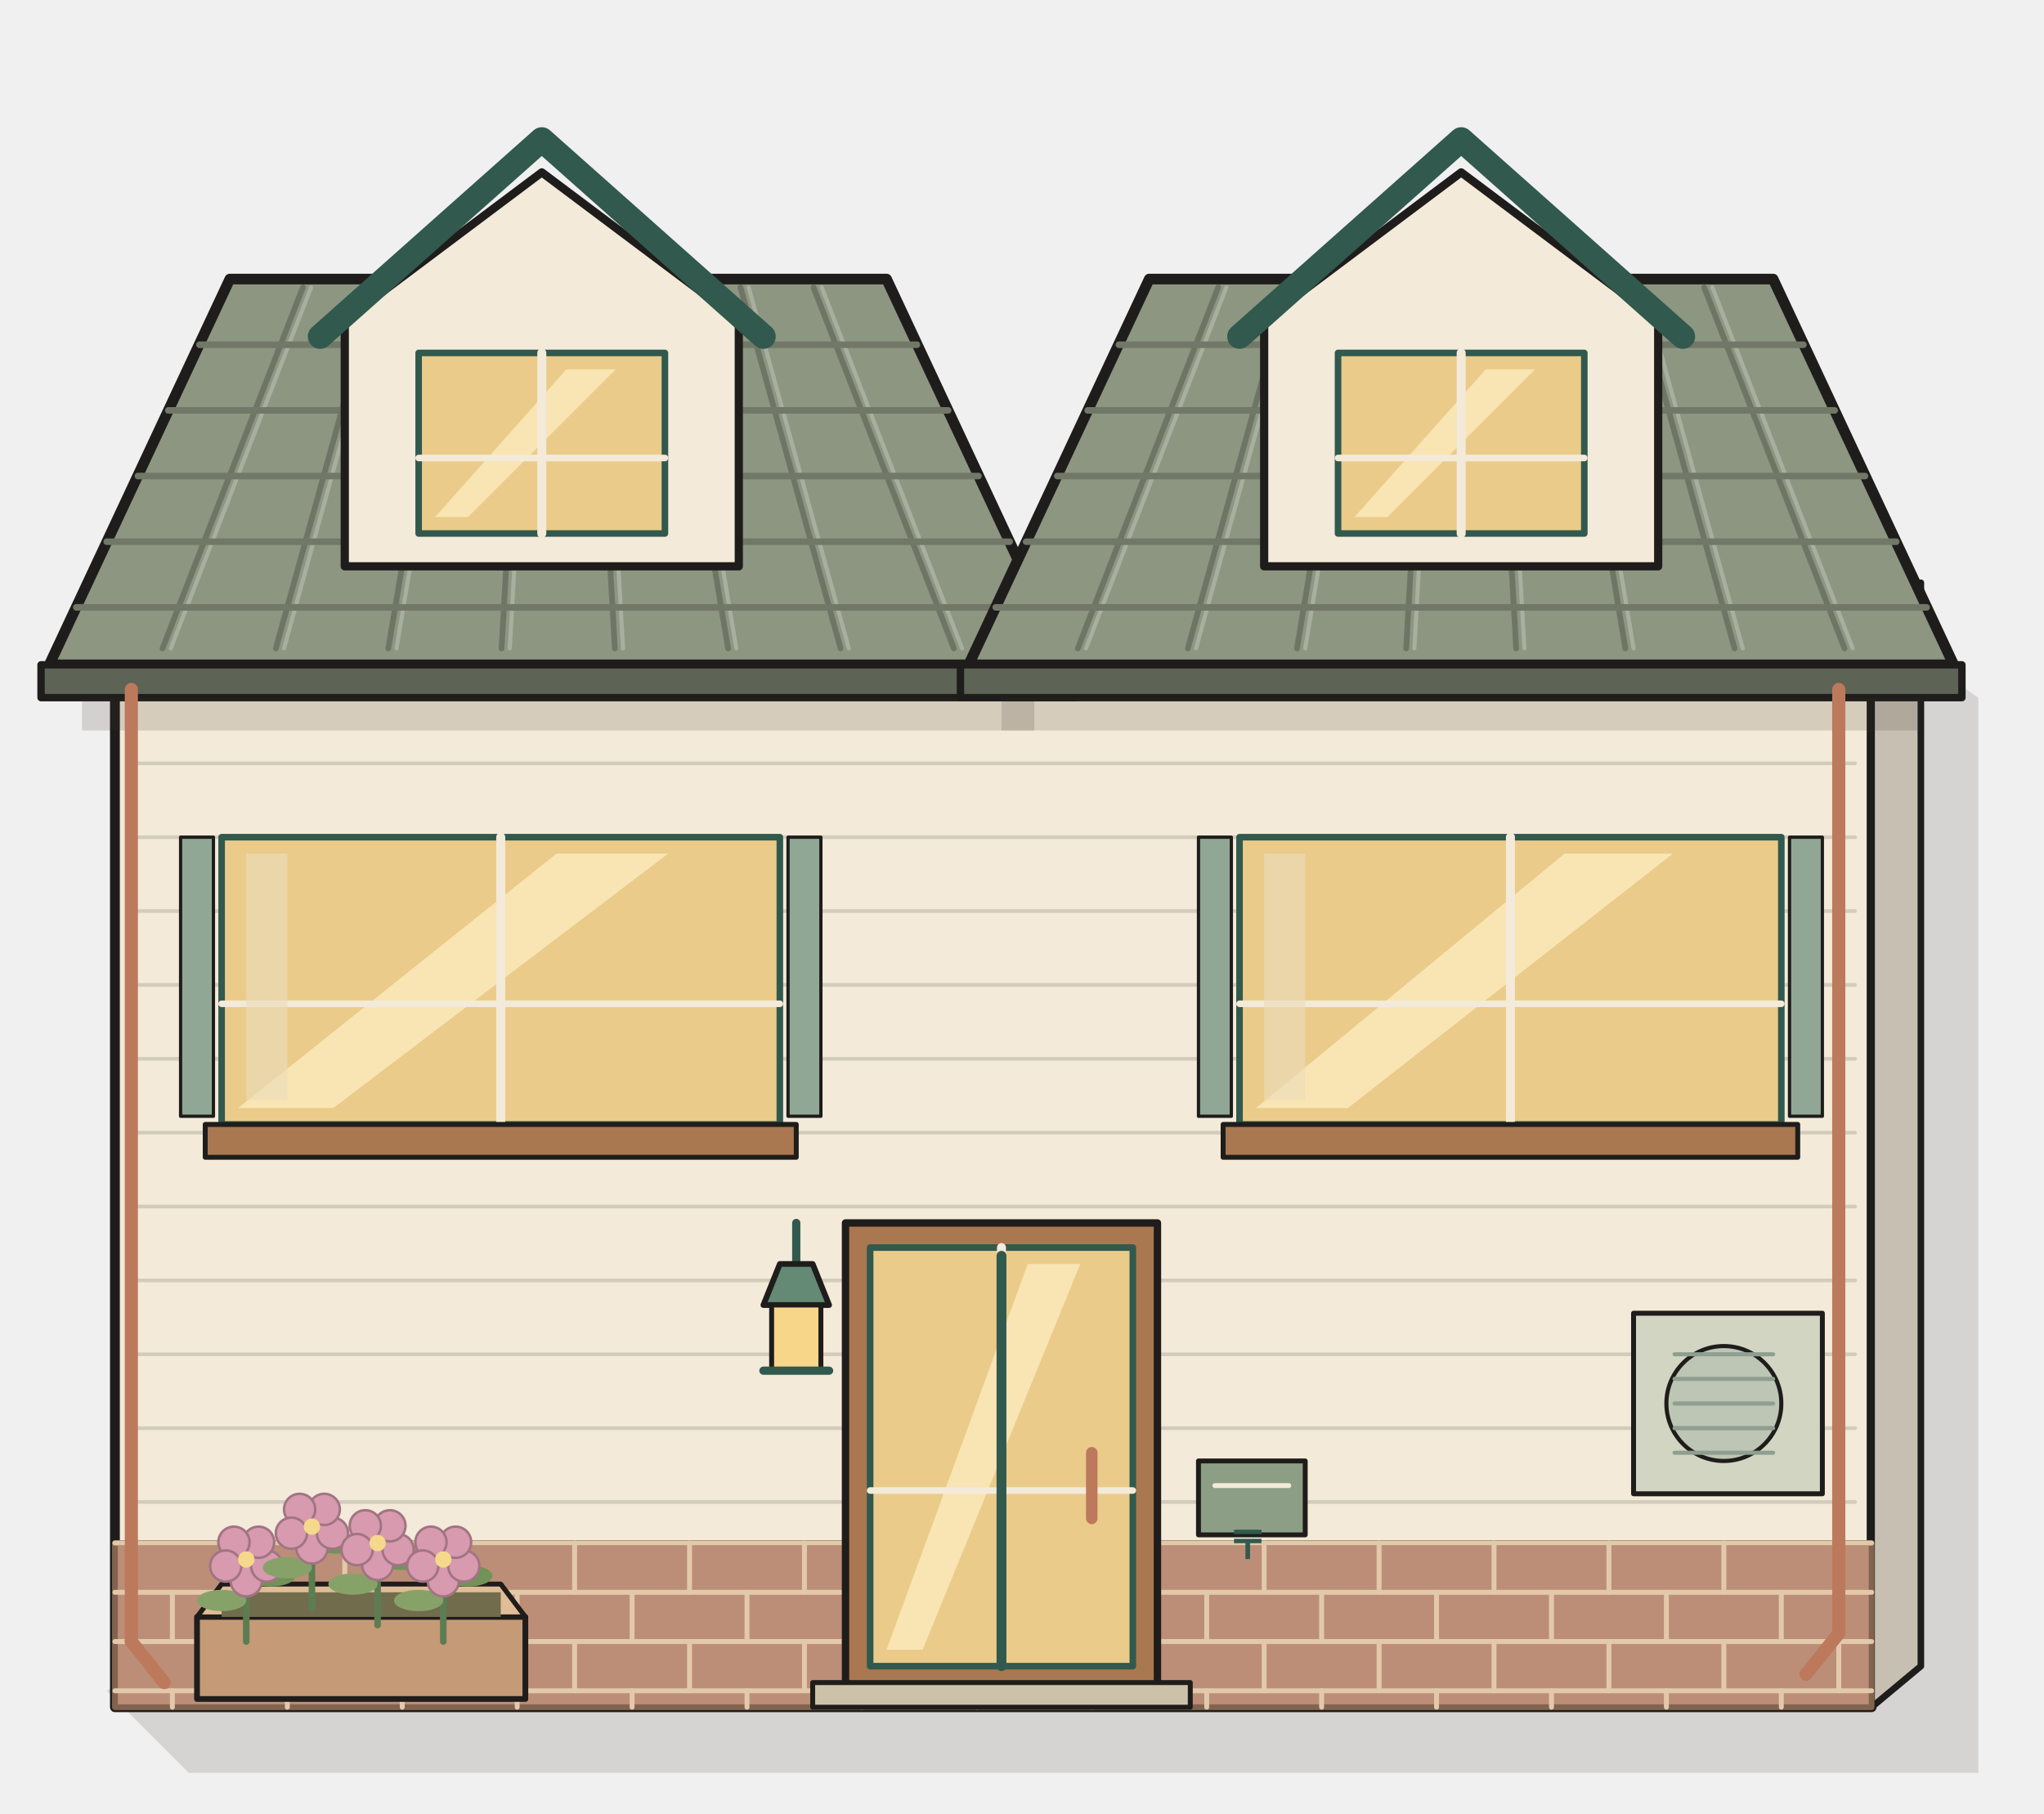
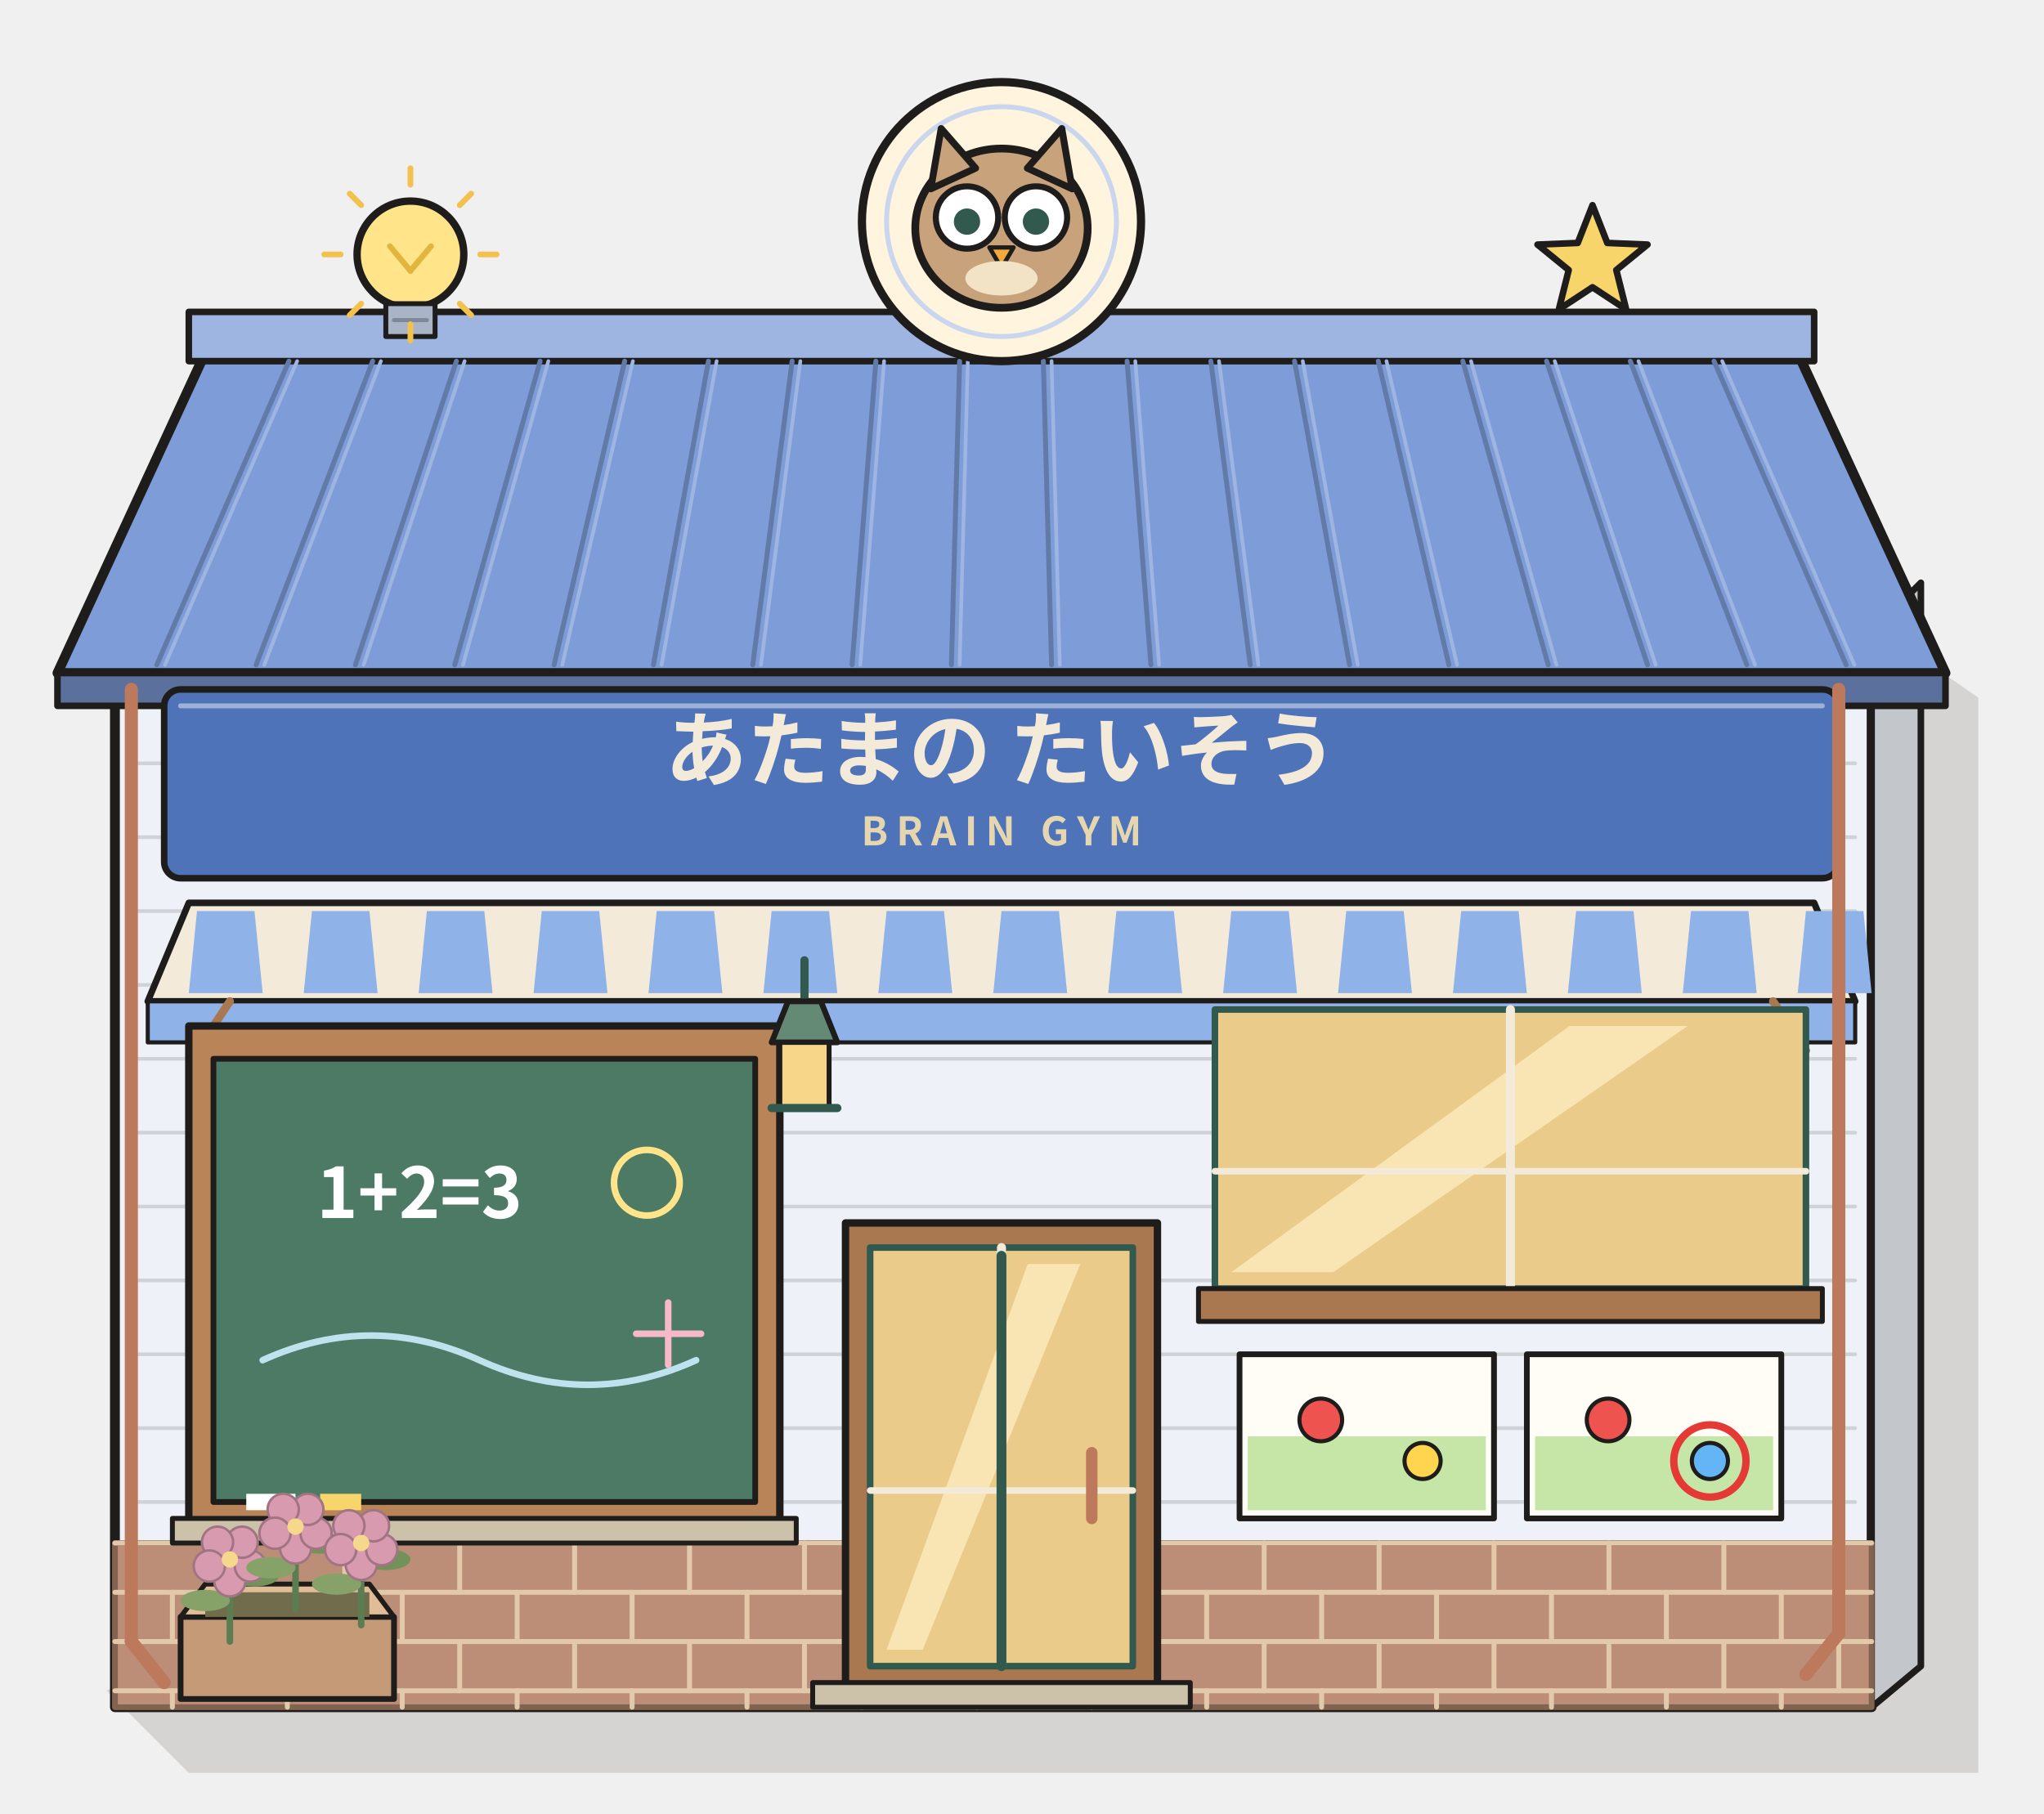
- <svg xmlns="http://www.w3.org/2000/svg" viewBox="-10 -49 249 221" width="249" height="221" role="img" aria-label="通学路の長屋">
+ <svg xmlns="http://www.w3.org/2000/svg" viewBox="-10 -49 249 221" width="249" height="221" role="img" aria-label="あたまの たいそう（のうトレの おてつだい）">
  <path d="M218,27 l13,9 V167 H13 L3,157Z" fill="#312619" opacity="0.14" />
-   <rect x="4" y="28" width="214" height="131" fill="#F3EAD9" stroke="#1F1D1B" stroke-width="1.2" stroke-linejoin="round" stroke-linecap="round" />
-   <path d="M218,28 l6,-6 V154 l-6,5Z" fill="#c7c0b2" stroke="#1F1D1B" stroke-width="0.8" stroke-linejoin="round" stroke-linecap="round" />
-   <path d="M6,35 L216,35" stroke="#d3ccbd" stroke-width="0.45" stroke-linecap="round" fill="none" />
-   <path d="M6,44 L216,44" stroke="#d3ccbd" stroke-width="0.45" stroke-linecap="round" fill="none" />
-   <path d="M6,53 L216,53" stroke="#d3ccbd" stroke-width="0.45" stroke-linecap="round" fill="none" />
-   <path d="M6,62 L216,62" stroke="#d3ccbd" stroke-width="0.45" stroke-linecap="round" fill="none" />
-   <path d="M6,71 L216,71" stroke="#d3ccbd" stroke-width="0.45" stroke-linecap="round" fill="none" />
-   <path d="M6,80 L216,80" stroke="#d3ccbd" stroke-width="0.45" stroke-linecap="round" fill="none" />
-   <path d="M6,89 L216,89" stroke="#d3ccbd" stroke-width="0.45" stroke-linecap="round" fill="none" />
-   <path d="M6,98 L216,98" stroke="#d3ccbd" stroke-width="0.45" stroke-linecap="round" fill="none" />
-   <path d="M6,107 L216,107" stroke="#d3ccbd" stroke-width="0.45" stroke-linecap="round" fill="none" />
-   <path d="M6,116 L216,116" stroke="#d3ccbd" stroke-width="0.45" stroke-linecap="round" fill="none" />
-   <path d="M6,125 L216,125" stroke="#d3ccbd" stroke-width="0.45" stroke-linecap="round" fill="none" />
-   <path d="M6,134 L216,134" stroke="#d3ccbd" stroke-width="0.45" stroke-linecap="round" fill="none" />
+   <rect x="4" y="28" width="214" height="131" fill="#EEF2F8" stroke="#1F1D1B" stroke-width="1.2" stroke-linejoin="round" stroke-linecap="round" />
+   <path d="M218,28 l6,-6 V154 l-6,5Z" fill="#c3c6cb" stroke="#1F1D1B" stroke-width="0.8" stroke-linejoin="round" stroke-linecap="round" />
+   <path d="M6,35 L216,35" stroke="#cfd3d8" stroke-width="0.45" stroke-linecap="round" fill="none" />
+   <path d="M6,44 L216,44" stroke="#cfd3d8" stroke-width="0.45" stroke-linecap="round" fill="none" />
+   <path d="M6,53 L216,53" stroke="#cfd3d8" stroke-width="0.45" stroke-linecap="round" fill="none" />
+   <path d="M6,62 L216,62" stroke="#cfd3d8" stroke-width="0.45" stroke-linecap="round" fill="none" />
+   <path d="M6,71 L216,71" stroke="#cfd3d8" stroke-width="0.45" stroke-linecap="round" fill="none" />
+   <path d="M6,80 L216,80" stroke="#cfd3d8" stroke-width="0.45" stroke-linecap="round" fill="none" />
+   <path d="M6,89 L216,89" stroke="#cfd3d8" stroke-width="0.45" stroke-linecap="round" fill="none" />
+   <path d="M6,98 L216,98" stroke="#cfd3d8" stroke-width="0.45" stroke-linecap="round" fill="none" />
+   <path d="M6,107 L216,107" stroke="#cfd3d8" stroke-width="0.45" stroke-linecap="round" fill="none" />
+   <path d="M6,116 L216,116" stroke="#cfd3d8" stroke-width="0.45" stroke-linecap="round" fill="none" />
+   <path d="M6,125 L216,125" stroke="#cfd3d8" stroke-width="0.45" stroke-linecap="round" fill="none" />
+   <path d="M6,134 L216,134" stroke="#cfd3d8" stroke-width="0.45" stroke-linecap="round" fill="none" />
  <rect x="4" y="139" width="214" height="20" fill="#BD8E77" stroke="#82634F" stroke-width="0.7" stroke-linejoin="round" stroke-linecap="round" />
  <path d="M4,139 L218,139" stroke="#E2C9AA" stroke-width="0.6" stroke-linecap="round" fill="none" />
  <path d="M18,139 L18,145" stroke="#E2C9AA" stroke-width="0.6" stroke-linecap="round" fill="none" />
  <path d="M32,139 L32,145" stroke="#E2C9AA" stroke-width="0.6" stroke-linecap="round" fill="none" />
  <path d="M46,139 L46,145" stroke="#E2C9AA" stroke-width="0.6" stroke-linecap="round" fill="none" />
  <path d="M60,139 L60,145" stroke="#E2C9AA" stroke-width="0.6" stroke-linecap="round" fill="none" />
  <path d="M74,139 L74,145" stroke="#E2C9AA" stroke-width="0.6" stroke-linecap="round" fill="none" />
  <path d="M88,139 L88,145" stroke="#E2C9AA" stroke-width="0.6" stroke-linecap="round" fill="none" />
  <path d="M102,139 L102,145" stroke="#E2C9AA" stroke-width="0.6" stroke-linecap="round" fill="none" />
  <path d="M116,139 L116,145" stroke="#E2C9AA" stroke-width="0.6" stroke-linecap="round" fill="none" />
  <path d="M130,139 L130,145" stroke="#E2C9AA" stroke-width="0.6" stroke-linecap="round" fill="none" />
  <path d="M144,139 L144,145" stroke="#E2C9AA" stroke-width="0.6" stroke-linecap="round" fill="none" />
  <path d="M158,139 L158,145" stroke="#E2C9AA" stroke-width="0.6" stroke-linecap="round" fill="none" />
  <path d="M172,139 L172,145" stroke="#E2C9AA" stroke-width="0.6" stroke-linecap="round" fill="none" />
  <path d="M186,139 L186,145" stroke="#E2C9AA" stroke-width="0.6" stroke-linecap="round" fill="none" />
  <path d="M200,139 L200,145" stroke="#E2C9AA" stroke-width="0.6" stroke-linecap="round" fill="none" />
  <path d="M214,139 L214,145" stroke="#E2C9AA" stroke-width="0.6" stroke-linecap="round" fill="none" />
  <path d="M4,145 L218,145" stroke="#E2C9AA" stroke-width="0.6" stroke-linecap="round" fill="none" />
  <path d="M11,145 L11,151" stroke="#E2C9AA" stroke-width="0.6" stroke-linecap="round" fill="none" />
  <path d="M25,145 L25,151" stroke="#E2C9AA" stroke-width="0.6" stroke-linecap="round" fill="none" />
  <path d="M39,145 L39,151" stroke="#E2C9AA" stroke-width="0.6" stroke-linecap="round" fill="none" />
  <path d="M53,145 L53,151" stroke="#E2C9AA" stroke-width="0.6" stroke-linecap="round" fill="none" />
  <path d="M67,145 L67,151" stroke="#E2C9AA" stroke-width="0.6" stroke-linecap="round" fill="none" />
  <path d="M81,145 L81,151" stroke="#E2C9AA" stroke-width="0.6" stroke-linecap="round" fill="none" />
  <path d="M95,145 L95,151" stroke="#E2C9AA" stroke-width="0.6" stroke-linecap="round" fill="none" />
  <path d="M109,145 L109,151" stroke="#E2C9AA" stroke-width="0.6" stroke-linecap="round" fill="none" />
  <path d="M123,145 L123,151" stroke="#E2C9AA" stroke-width="0.6" stroke-linecap="round" fill="none" />
  <path d="M137,145 L137,151" stroke="#E2C9AA" stroke-width="0.6" stroke-linecap="round" fill="none" />
  <path d="M151,145 L151,151" stroke="#E2C9AA" stroke-width="0.6" stroke-linecap="round" fill="none" />
  <path d="M165,145 L165,151" stroke="#E2C9AA" stroke-width="0.6" stroke-linecap="round" fill="none" />
  <path d="M179,145 L179,151" stroke="#E2C9AA" stroke-width="0.6" stroke-linecap="round" fill="none" />
  <path d="M193,145 L193,151" stroke="#E2C9AA" stroke-width="0.6" stroke-linecap="round" fill="none" />
  <path d="M207,145 L207,151" stroke="#E2C9AA" stroke-width="0.6" stroke-linecap="round" fill="none" />
  <path d="M4,151 L218,151" stroke="#E2C9AA" stroke-width="0.6" stroke-linecap="round" fill="none" />
  <path d="M18,151 L18,157" stroke="#E2C9AA" stroke-width="0.6" stroke-linecap="round" fill="none" />
  <path d="M32,151 L32,157" stroke="#E2C9AA" stroke-width="0.6" stroke-linecap="round" fill="none" />
  <path d="M46,151 L46,157" stroke="#E2C9AA" stroke-width="0.6" stroke-linecap="round" fill="none" />
  <path d="M60,151 L60,157" stroke="#E2C9AA" stroke-width="0.6" stroke-linecap="round" fill="none" />
  <path d="M74,151 L74,157" stroke="#E2C9AA" stroke-width="0.6" stroke-linecap="round" fill="none" />
  <path d="M88,151 L88,157" stroke="#E2C9AA" stroke-width="0.6" stroke-linecap="round" fill="none" />
  <path d="M102,151 L102,157" stroke="#E2C9AA" stroke-width="0.6" stroke-linecap="round" fill="none" />
  <path d="M116,151 L116,157" stroke="#E2C9AA" stroke-width="0.6" stroke-linecap="round" fill="none" />
  <path d="M130,151 L130,157" stroke="#E2C9AA" stroke-width="0.6" stroke-linecap="round" fill="none" />
  <path d="M144,151 L144,157" stroke="#E2C9AA" stroke-width="0.6" stroke-linecap="round" fill="none" />
  <path d="M158,151 L158,157" stroke="#E2C9AA" stroke-width="0.6" stroke-linecap="round" fill="none" />
  <path d="M172,151 L172,157" stroke="#E2C9AA" stroke-width="0.6" stroke-linecap="round" fill="none" />
  <path d="M186,151 L186,157" stroke="#E2C9AA" stroke-width="0.6" stroke-linecap="round" fill="none" />
  <path d="M200,151 L200,157" stroke="#E2C9AA" stroke-width="0.6" stroke-linecap="round" fill="none" />
  <path d="M214,151 L214,157" stroke="#E2C9AA" stroke-width="0.6" stroke-linecap="round" fill="none" />
  <path d="M4,157 L218,157" stroke="#E2C9AA" stroke-width="0.6" stroke-linecap="round" fill="none" />
  <path d="M11,157 L11,159" stroke="#E2C9AA" stroke-width="0.6" stroke-linecap="round" fill="none" />
  <path d="M25,157 L25,159" stroke="#E2C9AA" stroke-width="0.6" stroke-linecap="round" fill="none" />
  <path d="M39,157 L39,159" stroke="#E2C9AA" stroke-width="0.6" stroke-linecap="round" fill="none" />
  <path d="M53,157 L53,159" stroke="#E2C9AA" stroke-width="0.6" stroke-linecap="round" fill="none" />
  <path d="M67,157 L67,159" stroke="#E2C9AA" stroke-width="0.6" stroke-linecap="round" fill="none" />
  <path d="M81,157 L81,159" stroke="#E2C9AA" stroke-width="0.6" stroke-linecap="round" fill="none" />
  <path d="M95,157 L95,159" stroke="#E2C9AA" stroke-width="0.6" stroke-linecap="round" fill="none" />
  <path d="M109,157 L109,159" stroke="#E2C9AA" stroke-width="0.6" stroke-linecap="round" fill="none" />
  <path d="M123,157 L123,159" stroke="#E2C9AA" stroke-width="0.6" stroke-linecap="round" fill="none" />
  <path d="M137,157 L137,159" stroke="#E2C9AA" stroke-width="0.6" stroke-linecap="round" fill="none" />
  <path d="M151,157 L151,159" stroke="#E2C9AA" stroke-width="0.6" stroke-linecap="round" fill="none" />
  <path d="M165,157 L165,159" stroke="#E2C9AA" stroke-width="0.6" stroke-linecap="round" fill="none" />
  <path d="M179,157 L179,159" stroke="#E2C9AA" stroke-width="0.6" stroke-linecap="round" fill="none" />
  <path d="M193,157 L193,159" stroke="#E2C9AA" stroke-width="0.6" stroke-linecap="round" fill="none" />
  <path d="M207,157 L207,159" stroke="#E2C9AA" stroke-width="0.6" stroke-linecap="round" fill="none" />
-   <path d="M18,-15 H98 L120,32 H-4Z" fill="#8D9681" stroke="#1F1D1B" stroke-width="1.3" stroke-linejoin="round" stroke-linecap="round" />
-   <path d="M26.9,-14 L9.8,30" stroke="#6e7565" stroke-width="0.7" stroke-linecap="round" fill="none" />
-   <path d="M27.9,-14 L10.8,30" stroke="#a8af9f" stroke-width="0.5" stroke-linecap="round" fill="none" />
-   <path d="M35.8,-14 L23.6,30" stroke="#6e7565" stroke-width="0.7" stroke-linecap="round" fill="none" />
-   <path d="M36.8,-14 L24.6,30" stroke="#a8af9f" stroke-width="0.5" stroke-linecap="round" fill="none" />
-   <path d="M44.7,-14 L37.3,30" stroke="#6e7565" stroke-width="0.7" stroke-linecap="round" fill="none" />
-   <path d="M45.7,-14 L38.3,30" stroke="#a8af9f" stroke-width="0.5" stroke-linecap="round" fill="none" />
-   <path d="M53.6,-14 L51.1,30" stroke="#6e7565" stroke-width="0.7" stroke-linecap="round" fill="none" />
-   <path d="M54.6,-14 L52.1,30" stroke="#a8af9f" stroke-width="0.5" stroke-linecap="round" fill="none" />
-   <path d="M62.4,-14 L64.9,30" stroke="#6e7565" stroke-width="0.7" stroke-linecap="round" fill="none" />
-   <path d="M63.4,-14 L65.9,30" stroke="#a8af9f" stroke-width="0.5" stroke-linecap="round" fill="none" />
-   <path d="M71.3,-14 L78.7,30" stroke="#6e7565" stroke-width="0.7" stroke-linecap="round" fill="none" />
-   <path d="M72.3,-14 L79.7,30" stroke="#a8af9f" stroke-width="0.5" stroke-linecap="round" fill="none" />
-   <path d="M80.2,-14 L92.4,30" stroke="#6e7565" stroke-width="0.7" stroke-linecap="round" fill="none" />
-   <path d="M81.2,-14 L93.4,30" stroke="#a8af9f" stroke-width="0.5" stroke-linecap="round" fill="none" />
-   <path d="M89.1,-14 L106.2,30" stroke="#6e7565" stroke-width="0.7" stroke-linecap="round" fill="none" />
-   <path d="M90.1,-14 L107.2,30" stroke="#a8af9f" stroke-width="0.5" stroke-linecap="round" fill="none" />
-   <path d="M14.3,-7 L101.7,-7" stroke="#717867" stroke-width="0.8" stroke-linecap="round" fill="none" />
-   <path d="M10.5,1 L105.5,1" stroke="#717867" stroke-width="0.8" stroke-linecap="round" fill="none" />
-   <path d="M6.8,9 L109.2,9" stroke="#717867" stroke-width="0.8" stroke-linecap="round" fill="none" />
-   <path d="M3,17 L113,17" stroke="#717867" stroke-width="0.8" stroke-linecap="round" fill="none" />
-   <path d="M-0.7,25 L116.7,25" stroke="#717867" stroke-width="0.8" stroke-linecap="round" fill="none" />
-   <rect x="-5" y="32" width="126" height="4" fill="#5d6355" stroke="#1F1D1B" stroke-width="0.9" stroke-linejoin="round" stroke-linecap="round" />
-   <rect x="0" y="36" width="116" height="4" fill="#332B20" opacity="0.16" />
-   <path d="M130,-15 H206 L228,32 H108Z" fill="#8D9681" stroke="#1F1D1B" stroke-width="1.3" stroke-linejoin="round" stroke-linecap="round" />
-   <path d="M138.4,-14 L121.3,30" stroke="#6e7565" stroke-width="0.7" stroke-linecap="round" fill="none" />
-   <path d="M139.4,-14 L122.3,30" stroke="#a8af9f" stroke-width="0.5" stroke-linecap="round" fill="none" />
-   <path d="M146.9,-14 L134.7,30" stroke="#6e7565" stroke-width="0.7" stroke-linecap="round" fill="none" />
-   <path d="M147.9,-14 L135.7,30" stroke="#a8af9f" stroke-width="0.5" stroke-linecap="round" fill="none" />
-   <path d="M155.3,-14 L148,30" stroke="#6e7565" stroke-width="0.7" stroke-linecap="round" fill="none" />
-   <path d="M156.3,-14 L149,30" stroke="#a8af9f" stroke-width="0.5" stroke-linecap="round" fill="none" />
-   <path d="M163.8,-14 L161.3,30" stroke="#6e7565" stroke-width="0.7" stroke-linecap="round" fill="none" />
-   <path d="M164.8,-14 L162.3,30" stroke="#a8af9f" stroke-width="0.5" stroke-linecap="round" fill="none" />
-   <path d="M172.2,-14 L174.7,30" stroke="#6e7565" stroke-width="0.7" stroke-linecap="round" fill="none" />
-   <path d="M173.2,-14 L175.7,30" stroke="#a8af9f" stroke-width="0.5" stroke-linecap="round" fill="none" />
-   <path d="M180.7,-14 L188,30" stroke="#6e7565" stroke-width="0.7" stroke-linecap="round" fill="none" />
-   <path d="M181.7,-14 L189,30" stroke="#a8af9f" stroke-width="0.5" stroke-linecap="round" fill="none" />
-   <path d="M189.1,-14 L201.3,30" stroke="#6e7565" stroke-width="0.7" stroke-linecap="round" fill="none" />
-   <path d="M190.1,-14 L202.3,30" stroke="#a8af9f" stroke-width="0.5" stroke-linecap="round" fill="none" />
-   <path d="M197.6,-14 L214.7,30" stroke="#6e7565" stroke-width="0.7" stroke-linecap="round" fill="none" />
-   <path d="M198.6,-14 L215.7,30" stroke="#a8af9f" stroke-width="0.5" stroke-linecap="round" fill="none" />
-   <path d="M126.3,-7 L209.7,-7" stroke="#717867" stroke-width="0.8" stroke-linecap="round" fill="none" />
-   <path d="M122.5,1 L213.5,1" stroke="#717867" stroke-width="0.8" stroke-linecap="round" fill="none" />
-   <path d="M118.8,9 L217.2,9" stroke="#717867" stroke-width="0.8" stroke-linecap="round" fill="none" />
-   <path d="M115,17 L221,17" stroke="#717867" stroke-width="0.8" stroke-linecap="round" fill="none" />
-   <path d="M111.3,25 L224.7,25" stroke="#717867" stroke-width="0.8" stroke-linecap="round" fill="none" />
-   <rect x="107" y="32" width="122" height="4" fill="#5d6355" stroke="#1F1D1B" stroke-width="0.9" stroke-linejoin="round" stroke-linecap="round" />
-   <rect x="112" y="36" width="112" height="4" fill="#332B20" opacity="0.16" />
-   <path d="M32,20 V-10 L56,-28 L80,-10 V20Z" fill="#F3EAD9" stroke="#1F1D1B" stroke-width="1" stroke-linejoin="round" stroke-linecap="round" />
-   <path d="M29,-8 L56,-32 L83,-8" fill="none" stroke="#31594E" stroke-width="3" stroke-linejoin="round" stroke-linecap="round" />
-   <rect x="41" y="-6" width="30" height="22" fill="#EACB89" stroke="#31594E" stroke-width="0.8" stroke-linejoin="round" stroke-linecap="round" />
-   <path d="M43,14 L59,-4 h6 L47,14Z" fill="#FFF0C5" opacity="0.7" />
-   <path d="M56,-6 L56,16" stroke="#F3EAD9" stroke-width="1.1" stroke-linecap="round" fill="none" />
-   <path d="M41,6.8 L71,6.8" stroke="#F3EAD9" stroke-width="0.8" stroke-linecap="round" fill="none" />
-   <path d="M144,20 V-10 L168,-28 L192,-10 V20Z" fill="#F3EAD9" stroke="#1F1D1B" stroke-width="1" stroke-linejoin="round" stroke-linecap="round" />
-   <path d="M141,-8 L168,-32 L195,-8" fill="none" stroke="#31594E" stroke-width="3" stroke-linejoin="round" stroke-linecap="round" />
-   <rect x="153" y="-6" width="30" height="22" fill="#EACB89" stroke="#31594E" stroke-width="0.8" stroke-linejoin="round" stroke-linecap="round" />
-   <path d="M155,14 L171,-4 h6 L159,14Z" fill="#FFF0C5" opacity="0.7" />
-   <path d="M168,-6 L168,16" stroke="#F3EAD9" stroke-width="1.1" stroke-linecap="round" fill="none" />
-   <path d="M153,6.8 L183,6.8" stroke="#F3EAD9" stroke-width="0.8" stroke-linecap="round" fill="none" />
-   <rect x="17" y="53" width="68" height="35" fill="#EACB89" stroke="#31594E" stroke-width="0.8" stroke-linejoin="round" stroke-linecap="round" />
-   <path d="M19,86 L57.8,55 h13.6 L30.6,86Z" fill="#FFF0C5" opacity="0.7" />
-   <path d="M51,53 L51,88" stroke="#F3EAD9" stroke-width="1.1" stroke-linecap="round" fill="none" />
-   <path d="M17,73.3 L85,73.3" stroke="#F3EAD9" stroke-width="0.8" stroke-linecap="round" fill="none" />
-   <rect x="15" y="88" width="72" height="4" fill="#A97850" stroke="#1F1D1B" stroke-width="0.6" stroke-linejoin="round" stroke-linecap="round" />
-   <rect x="12" y="53" width="4" height="34" fill="#91A795" stroke="#1F1D1B" stroke-width="0.4" stroke-linejoin="round" stroke-linecap="round" />
-   <rect x="86" y="53" width="4" height="34" fill="#91A795" stroke="#1F1D1B" stroke-width="0.4" stroke-linejoin="round" stroke-linecap="round" />
-   <rect x="20" y="55" width="5" height="30" fill="#EBDBBA" opacity="0.65" />
-   <rect x="141" y="53" width="66" height="35" fill="#EACB89" stroke="#31594E" stroke-width="0.8" stroke-linejoin="round" stroke-linecap="round" />
-   <path d="M143,86 L180.6,55 h13.2 L154.2,86Z" fill="#FFF0C5" opacity="0.7" />
-   <path d="M174,53 L174,88" stroke="#F3EAD9" stroke-width="1.1" stroke-linecap="round" fill="none" />
-   <path d="M141,73.3 L207,73.3" stroke="#F3EAD9" stroke-width="0.8" stroke-linecap="round" fill="none" />
-   <rect x="139" y="88" width="70" height="4" fill="#A97850" stroke="#1F1D1B" stroke-width="0.6" stroke-linejoin="round" stroke-linecap="round" />
-   <rect x="136" y="53" width="4" height="34" fill="#91A795" stroke="#1F1D1B" stroke-width="0.4" stroke-linejoin="round" stroke-linecap="round" />
-   <rect x="208" y="53" width="4" height="34" fill="#91A795" stroke="#1F1D1B" stroke-width="0.4" stroke-linejoin="round" stroke-linecap="round" />
-   <rect x="144" y="55" width="5" height="30" fill="#EBDBBA" opacity="0.65" />
+   <path d="M-3,33 L15,-6 H209 L227,33Z" fill="#7E9CD8" stroke="#1F1D1B" stroke-width="1.2" stroke-linejoin="round" stroke-linecap="round" />
+   <rect x="13" y="-11" width="198" height="6" fill="#9eb5e2" stroke="#1F1D1B" stroke-width="0.8" stroke-linejoin="round" stroke-linecap="round" />
+   <path d="M25.2,-5 L9.1,32" stroke="#627aa8" stroke-width="0.6" stroke-linecap="round" fill="none" />
+   <path d="M26.2,-5 L10.1,32" stroke="#9eb5e2" stroke-width="0.45" stroke-linecap="round" fill="none" />
+   <path d="M35.4,-5 L21.2,32" stroke="#627aa8" stroke-width="0.6" stroke-linecap="round" fill="none" />
+   <path d="M36.4,-5 L22.2,32" stroke="#9eb5e2" stroke-width="0.45" stroke-linecap="round" fill="none" />
+   <path d="M45.6,-5 L33.3,32" stroke="#627aa8" stroke-width="0.6" stroke-linecap="round" fill="none" />
+   <path d="M46.6,-5 L34.3,32" stroke="#9eb5e2" stroke-width="0.45" stroke-linecap="round" fill="none" />
+   <path d="M55.8,-5 L45.4,32" stroke="#627aa8" stroke-width="0.6" stroke-linecap="round" fill="none" />
+   <path d="M56.8,-5 L46.4,32" stroke="#9eb5e2" stroke-width="0.45" stroke-linecap="round" fill="none" />
+   <path d="M66.1,-5 L57.5,32" stroke="#627aa8" stroke-width="0.6" stroke-linecap="round" fill="none" />
+   <path d="M67.1,-5 L58.5,32" stroke="#9eb5e2" stroke-width="0.45" stroke-linecap="round" fill="none" />
+   <path d="M76.3,-5 L69.6,32" stroke="#627aa8" stroke-width="0.6" stroke-linecap="round" fill="none" />
+   <path d="M77.3,-5 L70.6,32" stroke="#9eb5e2" stroke-width="0.45" stroke-linecap="round" fill="none" />
+   <path d="M86.5,-5 L81.7,32" stroke="#627aa8" stroke-width="0.6" stroke-linecap="round" fill="none" />
+   <path d="M87.5,-5 L82.7,32" stroke="#9eb5e2" stroke-width="0.45" stroke-linecap="round" fill="none" />
+   <path d="M96.7,-5 L93.8,32" stroke="#627aa8" stroke-width="0.6" stroke-linecap="round" fill="none" />
+   <path d="M97.7,-5 L94.8,32" stroke="#9eb5e2" stroke-width="0.45" stroke-linecap="round" fill="none" />
+   <path d="M106.9,-5 L105.9,32" stroke="#627aa8" stroke-width="0.6" stroke-linecap="round" fill="none" />
+   <path d="M107.9,-5 L106.9,32" stroke="#9eb5e2" stroke-width="0.45" stroke-linecap="round" fill="none" />
+   <path d="M117.1,-5 L118.1,32" stroke="#627aa8" stroke-width="0.6" stroke-linecap="round" fill="none" />
+   <path d="M118.1,-5 L119.1,32" stroke="#9eb5e2" stroke-width="0.45" stroke-linecap="round" fill="none" />
+   <path d="M127.3,-5 L130.2,32" stroke="#627aa8" stroke-width="0.6" stroke-linecap="round" fill="none" />
+   <path d="M128.3,-5 L131.2,32" stroke="#9eb5e2" stroke-width="0.45" stroke-linecap="round" fill="none" />
+   <path d="M137.5,-5 L142.3,32" stroke="#627aa8" stroke-width="0.6" stroke-linecap="round" fill="none" />
+   <path d="M138.5,-5 L143.3,32" stroke="#9eb5e2" stroke-width="0.45" stroke-linecap="round" fill="none" />
+   <path d="M147.7,-5 L154.4,32" stroke="#627aa8" stroke-width="0.6" stroke-linecap="round" fill="none" />
+   <path d="M148.7,-5 L155.4,32" stroke="#9eb5e2" stroke-width="0.45" stroke-linecap="round" fill="none" />
+   <path d="M157.9,-5 L166.5,32" stroke="#627aa8" stroke-width="0.6" stroke-linecap="round" fill="none" />
+   <path d="M158.9,-5 L167.5,32" stroke="#9eb5e2" stroke-width="0.45" stroke-linecap="round" fill="none" />
+   <path d="M168.2,-5 L178.6,32" stroke="#627aa8" stroke-width="0.6" stroke-linecap="round" fill="none" />
+   <path d="M169.2,-5 L179.6,32" stroke="#9eb5e2" stroke-width="0.45" stroke-linecap="round" fill="none" />
+   <path d="M178.4,-5 L190.7,32" stroke="#627aa8" stroke-width="0.6" stroke-linecap="round" fill="none" />
+   <path d="M179.4,-5 L191.7,32" stroke="#9eb5e2" stroke-width="0.45" stroke-linecap="round" fill="none" />
+   <path d="M188.6,-5 L202.8,32" stroke="#627aa8" stroke-width="0.6" stroke-linecap="round" fill="none" />
+   <path d="M189.6,-5 L203.8,32" stroke="#9eb5e2" stroke-width="0.45" stroke-linecap="round" fill="none" />
+   <path d="M198.8,-5 L214.9,32" stroke="#627aa8" stroke-width="0.6" stroke-linecap="round" fill="none" />
+   <path d="M199.8,-5 L215.9,32" stroke="#9eb5e2" stroke-width="0.45" stroke-linecap="round" fill="none" />
+   <rect x="-3" y="33" width="230" height="4" fill="#5b709c" stroke="#1F1D1B" stroke-width="0.8" stroke-linejoin="round" stroke-linecap="round" />
+   <circle cx="112" cy="-22" r="17" fill="#FFF4DE" stroke="#1F1D1B" stroke-width="1" stroke-linejoin="round" stroke-linecap="round" />
+   <circle cx="112" cy="-22" r="14" fill="none" stroke="#C9D6EE" stroke-width="0.6" stroke-linejoin="round" stroke-linecap="round" />
+   <ellipse cx="112" cy="-21.2" rx="10.5" ry="9.7" fill="#C7A27A" stroke="#1F1D1B" stroke-width="0.945" stroke-linejoin="round" stroke-linecap="round" />
+   <path d="M103.39,-25.99 L104.65,-33.34 L108.85,-28.51Z M120.61,-25.99 L119.35,-33.34 L115.15,-28.51Z" fill="#C7A27A" stroke="#1F1D1B" stroke-width="0.84" stroke-linejoin="round" stroke-linecap="round" />
+   <circle cx="107.8" cy="-22.5" r="3.8" fill="#FFFFFF" stroke="#1F1D1B" stroke-width="0.735" stroke-linejoin="round" stroke-linecap="round" />
+   <circle cx="116.2" cy="-22.5" r="3.8" fill="#FFFFFF" stroke="#1F1D1B" stroke-width="0.735" stroke-linejoin="round" stroke-linecap="round" />
+   <circle cx="107.8" cy="-22" r="1.6" fill="#31594E" />
+   <circle cx="116.2" cy="-22" r="1.6" fill="#31594E" />
+   <path d="M110.53,-18.85 h2.94 l-1.47,2.52Z" fill="#F2A93B" stroke="#1F1D1B" stroke-width="0.525" stroke-linejoin="round" stroke-linecap="round" />
+   <ellipse cx="112" cy="-15.1" rx="4.4" ry="2.1" fill="#F3E3C6" />
+   <circle cx="40" cy="-18" r="6.5" fill="#FFE48A" stroke="#1F1D1B" stroke-width="0.9" stroke-linejoin="round" stroke-linecap="round" />
+   <rect x="37" y="-12" width="6" height="4" fill="#A9B4C6" stroke="#1F1D1B" stroke-width="0.6" stroke-linejoin="round" stroke-linecap="round" />
+   <path d="M38,-10 L42,-10" stroke="#7E8899" stroke-width="0.5" stroke-linecap="round" fill="none" />
+   <path d="M37.5,-19 L40,-16" stroke="#E2B53E" stroke-width="0.7" stroke-linecap="round" fill="none" />
+   <path d="M40,-16 L42.5,-19" stroke="#E2B53E" stroke-width="0.7" stroke-linecap="round" fill="none" />
+   <path d="M48.5,-18 L50.5,-18" stroke="#F2C14E" stroke-width="0.7" stroke-linecap="round" fill="none" />
+   <path d="M46,-12 L47.4,-10.6" stroke="#F2C14E" stroke-width="0.7" stroke-linecap="round" fill="none" />
+   <path d="M40,-9.5 L40,-7.5" stroke="#F2C14E" stroke-width="0.7" stroke-linecap="round" fill="none" />
+   <path d="M34,-12 L32.6,-10.6" stroke="#F2C14E" stroke-width="0.7" stroke-linecap="round" fill="none" />
+   <path d="M31.5,-18 L29.5,-18" stroke="#F2C14E" stroke-width="0.7" stroke-linecap="round" fill="none" />
+   <path d="M34,-24 L32.6,-25.4" stroke="#F2C14E" stroke-width="0.7" stroke-linecap="round" fill="none" />
+   <path d="M40,-26.5 L40,-28.5" stroke="#F2C14E" stroke-width="0.7" stroke-linecap="round" fill="none" />
+   <path d="M46,-24 L47.4,-25.4" stroke="#F2C14E" stroke-width="0.7" stroke-linecap="round" fill="none" />
+   <path d="M184.0,-24.0 L185.8,-19.4 L190.7,-19.2 L186.9,-16.1 L188.1,-11.3 L184.0,-14.0 L179.9,-11.3 L181.1,-16.1 L177.3,-19.2 L182.2,-19.4 Z" fill="#F7D56A" stroke="#1F1D1B" stroke-width="0.8" stroke-linejoin="round" stroke-linecap="round" />
+   <rect x="10" y="35" width="204" height="23" rx="2" fill="#4E73B8" stroke="#1F1D1B" stroke-width="0.8" stroke-linejoin="round" stroke-linecap="round" />
+   <path d="M12,37 L212,37" stroke="#9eb2d8" stroke-width="0.6" stroke-linecap="round" fill="none" />
+   <text x="112" y="46" font-size="10" font-weight="800" fill="#F3EAD9" text-anchor="middle" font-family="'Noto Sans CJK JP','Noto Sans JP',sans-serif">あたまの たいそう</text>
+   <text x="112" y="54" font-size="4.8" font-weight="800" fill="#E6D6B0" text-anchor="middle" font-family="'Noto Sans CJK JP','Noto Sans JP',sans-serif" letter-spacing="1">BRAIN GYM</text>
+   <path d="M13,61 h198 l5,12 h-208Z" fill="#F3EAD9" stroke="#1F1D1B" stroke-width="0.8" stroke-linejoin="round" stroke-linecap="round" />
+   <path d="M14,62 h7 l1,10 h-9Z" fill="#8FB3E8" />
+   <path d="M28,62 h7 l1,10 h-9Z" fill="#8FB3E8" />
+   <path d="M42,62 h7 l1,10 h-9Z" fill="#8FB3E8" />
+   <path d="M56,62 h7 l1,10 h-9Z" fill="#8FB3E8" />
+   <path d="M70,62 h7 l1,10 h-9Z" fill="#8FB3E8" />
+   <path d="M84,62 h7 l1,10 h-9Z" fill="#8FB3E8" />
+   <path d="M98,62 h7 l1,10 h-9Z" fill="#8FB3E8" />
+   <path d="M112,62 h7 l1,10 h-9Z" fill="#8FB3E8" />
+   <path d="M126,62 h7 l1,10 h-9Z" fill="#8FB3E8" />
+   <path d="M140,62 h7 l1,10 h-9Z" fill="#8FB3E8" />
+   <path d="M154,62 h7 l1,10 h-9Z" fill="#8FB3E8" />
+   <path d="M168,62 h7 l1,10 h-9Z" fill="#8FB3E8" />
+   <path d="M182,62 h7 l1,10 h-9Z" fill="#8FB3E8" />
+   <path d="M196,62 h7 l1,10 h-9Z" fill="#8FB3E8" />
+   <path d="M210,62 h7 l1,10 h-9Z" fill="#8FB3E8" />
+   <rect x="8" y="73" width="208" height="5" fill="#8FB3E8" stroke="#1F1D1B" stroke-width="0.5" stroke-linejoin="round" stroke-linecap="round" />
+   <path d="M14,79 L18,73" stroke="#A97850" stroke-width="1" stroke-linecap="round" fill="none" />
+   <path d="M210,79 L206,73" stroke="#A97850" stroke-width="1" stroke-linecap="round" fill="none" />
+   <rect x="13" y="76" width="72" height="61" fill="#B98457" stroke="#1F1D1B" stroke-width="0.9" stroke-linejoin="round" stroke-linecap="round" />
+   <rect x="16" y="80" width="66" height="54" fill="#4C7A64" stroke="#1F1D1B" stroke-width="0.7" stroke-linejoin="round" stroke-linecap="round" />
+   <text x="41.1" y="99.4" font-size="8.5" font-weight="800" fill="#FFFFFF" text-anchor="middle" font-family="'Noto Sans CJK JP','Noto Sans JP',sans-serif">1+2=3</text>
+   <circle cx="68.8" cy="95.1" r="4" fill="none" stroke="#FFE48A" stroke-width="0.8" stroke-linejoin="round" stroke-linecap="round" />
+   <path d="M22,116.72 q13.2,-6 26.4,0 t26.4,0" fill="none" stroke="#BFE3EE" stroke-width="0.8" stroke-linejoin="round" stroke-linecap="round" />
+   <path d="M67.5,113.5 L75.4,113.5" stroke="#F7B9C9" stroke-width="0.8" stroke-linecap="round" fill="none" />
+   <path d="M71.4,109.7 L71.4,117.3" stroke="#F7B9C9" stroke-width="0.8" stroke-linecap="round" fill="none" />
+   <rect x="11" y="136" width="76" height="3" fill="#CCC2AA" stroke="#1F1D1B" stroke-width="0.6" stroke-linejoin="round" stroke-linecap="round" />
+   <rect x="20" y="133" width="6" height="2" fill="#FFFFFF" />
+   <rect x="29" y="133" width="5" height="2" fill="#F7D56A" />
+   <rect x="138" y="74" width="72" height="34" fill="#EACB89" stroke="#31594E" stroke-width="0.8" stroke-linejoin="round" stroke-linecap="round" />
+   <path d="M140,106 L181.2,76 h14.4 L152.4,106Z" fill="#FFF0C5" opacity="0.7" />
+   <path d="M174,74 L174,108" stroke="#F3EAD9" stroke-width="1.1" stroke-linecap="round" fill="none" />
+   <path d="M138,93.7 L210,93.7" stroke="#F3EAD9" stroke-width="0.8" stroke-linecap="round" fill="none" />
+   <rect x="136" y="108" width="76" height="4" fill="#A97850" stroke="#1F1D1B" stroke-width="0.6" stroke-linejoin="round" stroke-linecap="round" />
+   <rect x="141" y="116" width="31" height="20" fill="#FFFDF6" stroke="#1F1D1B" stroke-width="0.7" stroke-linejoin="round" stroke-linecap="round" />
+   <rect x="142" y="126" width="29" height="9" fill="#C5E6A6" />
+   <circle cx="150.9" cy="124" r="2.6" fill="#EF5350" stroke="#1F1D1B" stroke-width="0.5" stroke-linejoin="round" stroke-linecap="round" />
+   <circle cx="163.3" cy="129" r="2.2" fill="#FFD54F" stroke="#1F1D1B" stroke-width="0.5" stroke-linejoin="round" stroke-linecap="round" />
+   <rect x="176" y="116" width="31" height="20" fill="#FFFDF6" stroke="#1F1D1B" stroke-width="0.7" stroke-linejoin="round" stroke-linecap="round" />
+   <rect x="177" y="126" width="29" height="9" fill="#C5E6A6" />
+   <circle cx="185.9" cy="124" r="2.6" fill="#EF5350" stroke="#1F1D1B" stroke-width="0.5" stroke-linejoin="round" stroke-linecap="round" />
+   <circle cx="198.3" cy="129" r="2.2" fill="#64B5F6" stroke="#1F1D1B" stroke-width="0.5" stroke-linejoin="round" stroke-linecap="round" />
+   <circle cx="198.3" cy="129" r="4.4" fill="none" stroke="#E53935" stroke-width="0.9" stroke-linejoin="round" stroke-linecap="round" />
  <rect x="93" y="100" width="38" height="58" fill="#A97850" stroke="#1F1D1B" stroke-width="0.9" stroke-linejoin="round" stroke-linecap="round" />
  <rect x="96" y="103" width="32" height="51" fill="#EACB89" stroke="#31594E" stroke-width="0.8" stroke-linejoin="round" stroke-linecap="round" />
  <path d="M98,152 L115.2,105 h6.4 L102.4,152Z" fill="#FFF0C5" opacity="0.7" />
  <path d="M112,103 L112,154" stroke="#F3EAD9" stroke-width="1.1" stroke-linecap="round" fill="none" />
  <path d="M96,132.6 L128,132.6" stroke="#F3EAD9" stroke-width="0.8" stroke-linecap="round" fill="none" />
  <path d="M112,104 L112,154" stroke="#31594E" stroke-width="1.2" stroke-linecap="round" fill="none" />
  <path d="M123,128 L123,136" stroke="#BC795C" stroke-width="1.4" stroke-linecap="round" fill="none" />
  <rect x="89" y="156" width="46" height="3" fill="#CCC2AA" stroke="#1F1D1B" stroke-width="0.6" stroke-linejoin="round" stroke-linecap="round" />
  <path d="M6,35 L6,151" stroke="#BC795C" stroke-width="1.6" stroke-linecap="round" fill="none" />
  <path d="M214,35 L214,150" stroke="#BC795C" stroke-width="1.6" stroke-linecap="round" fill="none" />
  <path d="M6,151 l4,5 M214,150 l-4,5" fill="none" stroke="#BC795C" stroke-width="1.6" stroke-linejoin="round" stroke-linecap="round" />
-   <path d="M87,100 L87,109" stroke="#31594E" stroke-width="1" stroke-linecap="round" fill="none" />
-   <path d="M83,110 l2,-5 h4 l2,5Z" fill="#648975" stroke="#1F1D1B" stroke-width="0.7" stroke-linejoin="round" stroke-linecap="round" />
-   <rect x="84" y="110" width="6" height="8" fill="#F7D589" stroke="#1F1D1B" stroke-width="0.6" stroke-linejoin="round" stroke-linecap="round" />
-   <path d="M83,118 L91,118" stroke="#31594E" stroke-width="1" stroke-linecap="round" fill="none" />
-   <rect x="14" y="148" width="40" height="10" fill="#C59A76" stroke="#1F1D1B" stroke-width="0.7" stroke-linejoin="round" stroke-linecap="round" />
-   <path d="M14,148 l3,-4 h34 l3,4Z" fill="#E0BD97" stroke="#1F1D1B" stroke-width="0.6" stroke-linejoin="round" stroke-linecap="round" />
-   <rect x="17" y="145" width="34" height="3" fill="#716C4C" />
-   <path d="M20,151 L20,139" stroke="#5B7D51" stroke-width="0.8" stroke-linecap="round" fill="none" />
-   <ellipse cx="17" cy="146" rx="3" ry="1.3" fill="#87A269" />
-   <ellipse cx="23" cy="143" rx="3" ry="1.3" fill="#73925A" />
-   <circle cx="20" cy="143.6" r="1.9" fill="#D79AAF" stroke="#a17483" stroke-width="0.3" stroke-linejoin="round" stroke-linecap="round" />
-   <circle cx="22.5" cy="141.8" r="1.9" fill="#D79AAF" stroke="#a17483" stroke-width="0.3" stroke-linejoin="round" stroke-linecap="round" />
-   <circle cx="21.5" cy="138.9" r="1.9" fill="#D79AAF" stroke="#a17483" stroke-width="0.3" stroke-linejoin="round" stroke-linecap="round" />
-   <circle cx="18.5" cy="138.9" r="1.9" fill="#D79AAF" stroke="#a17483" stroke-width="0.3" stroke-linejoin="round" stroke-linecap="round" />
-   <circle cx="17.5" cy="141.8" r="1.9" fill="#D79AAF" stroke="#a17483" stroke-width="0.3" stroke-linejoin="round" stroke-linecap="round" />
-   <circle cx="20" cy="141" r="1" fill="#F5D88B" />
-   <path d="M28,147 L28,135" stroke="#5B7D51" stroke-width="0.8" stroke-linecap="round" fill="none" />
-   <ellipse cx="25" cy="142" rx="3" ry="1.3" fill="#87A269" />
-   <ellipse cx="31" cy="139" rx="3" ry="1.3" fill="#73925A" />
-   <circle cx="28" cy="139.6" r="1.9" fill="#D79AAF" stroke="#a17483" stroke-width="0.3" stroke-linejoin="round" stroke-linecap="round" />
-   <circle cx="30.5" cy="137.8" r="1.9" fill="#D79AAF" stroke="#a17483" stroke-width="0.3" stroke-linejoin="round" stroke-linecap="round" />
-   <circle cx="29.5" cy="134.9" r="1.9" fill="#D79AAF" stroke="#a17483" stroke-width="0.3" stroke-linejoin="round" stroke-linecap="round" />
-   <circle cx="26.5" cy="134.9" r="1.9" fill="#D79AAF" stroke="#a17483" stroke-width="0.3" stroke-linejoin="round" stroke-linecap="round" />
-   <circle cx="25.5" cy="137.8" r="1.9" fill="#D79AAF" stroke="#a17483" stroke-width="0.3" stroke-linejoin="round" stroke-linecap="round" />
-   <circle cx="28" cy="137" r="1" fill="#F5D88B" />
-   <path d="M36,149 L36,137" stroke="#5B7D51" stroke-width="0.8" stroke-linecap="round" fill="none" />
-   <ellipse cx="33" cy="144" rx="3" ry="1.3" fill="#87A269" />
-   <ellipse cx="39" cy="141" rx="3" ry="1.3" fill="#73925A" />
-   <circle cx="36" cy="141.6" r="1.9" fill="#D79AAF" stroke="#a17483" stroke-width="0.3" stroke-linejoin="round" stroke-linecap="round" />
-   <circle cx="38.5" cy="139.8" r="1.9" fill="#D79AAF" stroke="#a17483" stroke-width="0.3" stroke-linejoin="round" stroke-linecap="round" />
-   <circle cx="37.5" cy="136.9" r="1.9" fill="#D79AAF" stroke="#a17483" stroke-width="0.3" stroke-linejoin="round" stroke-linecap="round" />
-   <circle cx="34.5" cy="136.9" r="1.9" fill="#D79AAF" stroke="#a17483" stroke-width="0.3" stroke-linejoin="round" stroke-linecap="round" />
-   <circle cx="33.5" cy="139.8" r="1.9" fill="#D79AAF" stroke="#a17483" stroke-width="0.3" stroke-linejoin="round" stroke-linecap="round" />
-   <circle cx="36" cy="139" r="1" fill="#F5D88B" />
-   <path d="M44,151 L44,139" stroke="#5B7D51" stroke-width="0.8" stroke-linecap="round" fill="none" />
-   <ellipse cx="41" cy="146" rx="3" ry="1.3" fill="#87A269" />
-   <ellipse cx="47" cy="143" rx="3" ry="1.3" fill="#73925A" />
-   <circle cx="44" cy="143.6" r="1.9" fill="#D79AAF" stroke="#a17483" stroke-width="0.3" stroke-linejoin="round" stroke-linecap="round" />
-   <circle cx="46.5" cy="141.8" r="1.9" fill="#D79AAF" stroke="#a17483" stroke-width="0.3" stroke-linejoin="round" stroke-linecap="round" />
-   <circle cx="45.5" cy="138.9" r="1.9" fill="#D79AAF" stroke="#a17483" stroke-width="0.3" stroke-linejoin="round" stroke-linecap="round" />
-   <circle cx="42.5" cy="138.9" r="1.9" fill="#D79AAF" stroke="#a17483" stroke-width="0.3" stroke-linejoin="round" stroke-linecap="round" />
-   <circle cx="41.5" cy="141.8" r="1.9" fill="#D79AAF" stroke="#a17483" stroke-width="0.3" stroke-linejoin="round" stroke-linecap="round" />
-   <circle cx="44" cy="141" r="1" fill="#F5D88B" />
-   <rect x="189" y="111" width="23" height="22" fill="#D1D5C2" stroke="#1F1D1B" stroke-width="0.6" stroke-linejoin="round" stroke-linecap="round" />
-   <circle cx="200" cy="122" r="7" fill="#BDC5B5" stroke="#1F1D1B" stroke-width="0.5" stroke-linejoin="round" stroke-linecap="round" />
-   <path d="M194,116 L206,116" stroke="#8F9E90" stroke-width="0.5" stroke-linecap="round" fill="none" />
-   <path d="M194,119 L206,119" stroke="#8F9E90" stroke-width="0.5" stroke-linecap="round" fill="none" />
-   <path d="M194,122 L206,122" stroke="#8F9E90" stroke-width="0.5" stroke-linecap="round" fill="none" />
-   <path d="M194,125 L206,125" stroke="#8F9E90" stroke-width="0.5" stroke-linecap="round" fill="none" />
-   <path d="M194,128 L206,128" stroke="#8F9E90" stroke-width="0.5" stroke-linecap="round" fill="none" />
-   <rect x="136" y="129" width="13" height="9" fill="#8C9E85" stroke="#1F1D1B" stroke-width="0.6" stroke-linejoin="round" stroke-linecap="round" />
-   <path d="M138,132 L147,132" stroke="#F3EAD9" stroke-width="0.6" stroke-linecap="round" fill="none" />
-   <text x="142" y="141" font-size="5" font-weight="800" fill="#31594E" text-anchor="middle" font-family="'Noto Sans CJK JP','Noto Sans JP',sans-serif">〒</text>
+   <path d="M88,68 L88,77" stroke="#31594E" stroke-width="1" stroke-linecap="round" fill="none" />
+   <path d="M84,78 l2,-5 h4 l2,5Z" fill="#648975" stroke="#1F1D1B" stroke-width="0.7" stroke-linejoin="round" stroke-linecap="round" />
+   <rect x="85" y="78" width="6" height="8" fill="#F7D589" stroke="#1F1D1B" stroke-width="0.6" stroke-linejoin="round" stroke-linecap="round" />
+   <path d="M84,86 L92,86" stroke="#31594E" stroke-width="1" stroke-linecap="round" fill="none" />
+   <rect x="12" y="148" width="26" height="10" fill="#C59A76" stroke="#1F1D1B" stroke-width="0.7" stroke-linejoin="round" stroke-linecap="round" />
+   <path d="M12,148 l3,-4 h20 l3,4Z" fill="#E0BD97" stroke="#1F1D1B" stroke-width="0.6" stroke-linejoin="round" stroke-linecap="round" />
+   <rect x="15" y="145" width="20" height="3" fill="#716C4C" />
+   <path d="M18,151 L18,139" stroke="#5B7D51" stroke-width="0.8" stroke-linecap="round" fill="none" />
+   <ellipse cx="15" cy="146" rx="3" ry="1.3" fill="#87A269" />
+   <ellipse cx="21" cy="143" rx="3" ry="1.3" fill="#73925A" />
+   <circle cx="18" cy="143.6" r="1.9" fill="#D79AAF" stroke="#a17483" stroke-width="0.3" stroke-linejoin="round" stroke-linecap="round" />
+   <circle cx="20.5" cy="141.8" r="1.9" fill="#D79AAF" stroke="#a17483" stroke-width="0.3" stroke-linejoin="round" stroke-linecap="round" />
+   <circle cx="19.5" cy="138.9" r="1.9" fill="#D79AAF" stroke="#a17483" stroke-width="0.3" stroke-linejoin="round" stroke-linecap="round" />
+   <circle cx="16.5" cy="138.9" r="1.9" fill="#D79AAF" stroke="#a17483" stroke-width="0.3" stroke-linejoin="round" stroke-linecap="round" />
+   <circle cx="15.5" cy="141.8" r="1.9" fill="#D79AAF" stroke="#a17483" stroke-width="0.3" stroke-linejoin="round" stroke-linecap="round" />
+   <circle cx="18" cy="141" r="1" fill="#F5D88B" />
+   <path d="M26,147 L26,135" stroke="#5B7D51" stroke-width="0.8" stroke-linecap="round" fill="none" />
+   <ellipse cx="23" cy="142" rx="3" ry="1.3" fill="#87A269" />
+   <ellipse cx="29" cy="139" rx="3" ry="1.3" fill="#73925A" />
+   <circle cx="26" cy="139.6" r="1.9" fill="#D79AAF" stroke="#a17483" stroke-width="0.3" stroke-linejoin="round" stroke-linecap="round" />
+   <circle cx="28.5" cy="137.8" r="1.9" fill="#D79AAF" stroke="#a17483" stroke-width="0.3" stroke-linejoin="round" stroke-linecap="round" />
+   <circle cx="27.5" cy="134.9" r="1.9" fill="#D79AAF" stroke="#a17483" stroke-width="0.3" stroke-linejoin="round" stroke-linecap="round" />
+   <circle cx="24.5" cy="134.9" r="1.9" fill="#D79AAF" stroke="#a17483" stroke-width="0.3" stroke-linejoin="round" stroke-linecap="round" />
+   <circle cx="23.5" cy="137.8" r="1.9" fill="#D79AAF" stroke="#a17483" stroke-width="0.3" stroke-linejoin="round" stroke-linecap="round" />
+   <circle cx="26" cy="137" r="1" fill="#F5D88B" />
+   <path d="M34,149 L34,137" stroke="#5B7D51" stroke-width="0.8" stroke-linecap="round" fill="none" />
+   <ellipse cx="31" cy="144" rx="3" ry="1.3" fill="#87A269" />
+   <ellipse cx="37" cy="141" rx="3" ry="1.3" fill="#73925A" />
+   <circle cx="34" cy="141.6" r="1.9" fill="#D79AAF" stroke="#a17483" stroke-width="0.3" stroke-linejoin="round" stroke-linecap="round" />
+   <circle cx="36.5" cy="139.8" r="1.9" fill="#D79AAF" stroke="#a17483" stroke-width="0.3" stroke-linejoin="round" stroke-linecap="round" />
+   <circle cx="35.5" cy="136.9" r="1.9" fill="#D79AAF" stroke="#a17483" stroke-width="0.3" stroke-linejoin="round" stroke-linecap="round" />
+   <circle cx="32.5" cy="136.9" r="1.9" fill="#D79AAF" stroke="#a17483" stroke-width="0.3" stroke-linejoin="round" stroke-linecap="round" />
+   <circle cx="31.5" cy="139.8" r="1.9" fill="#D79AAF" stroke="#a17483" stroke-width="0.3" stroke-linejoin="round" stroke-linecap="round" />
+   <circle cx="34" cy="139" r="1" fill="#F5D88B" />
</svg>
